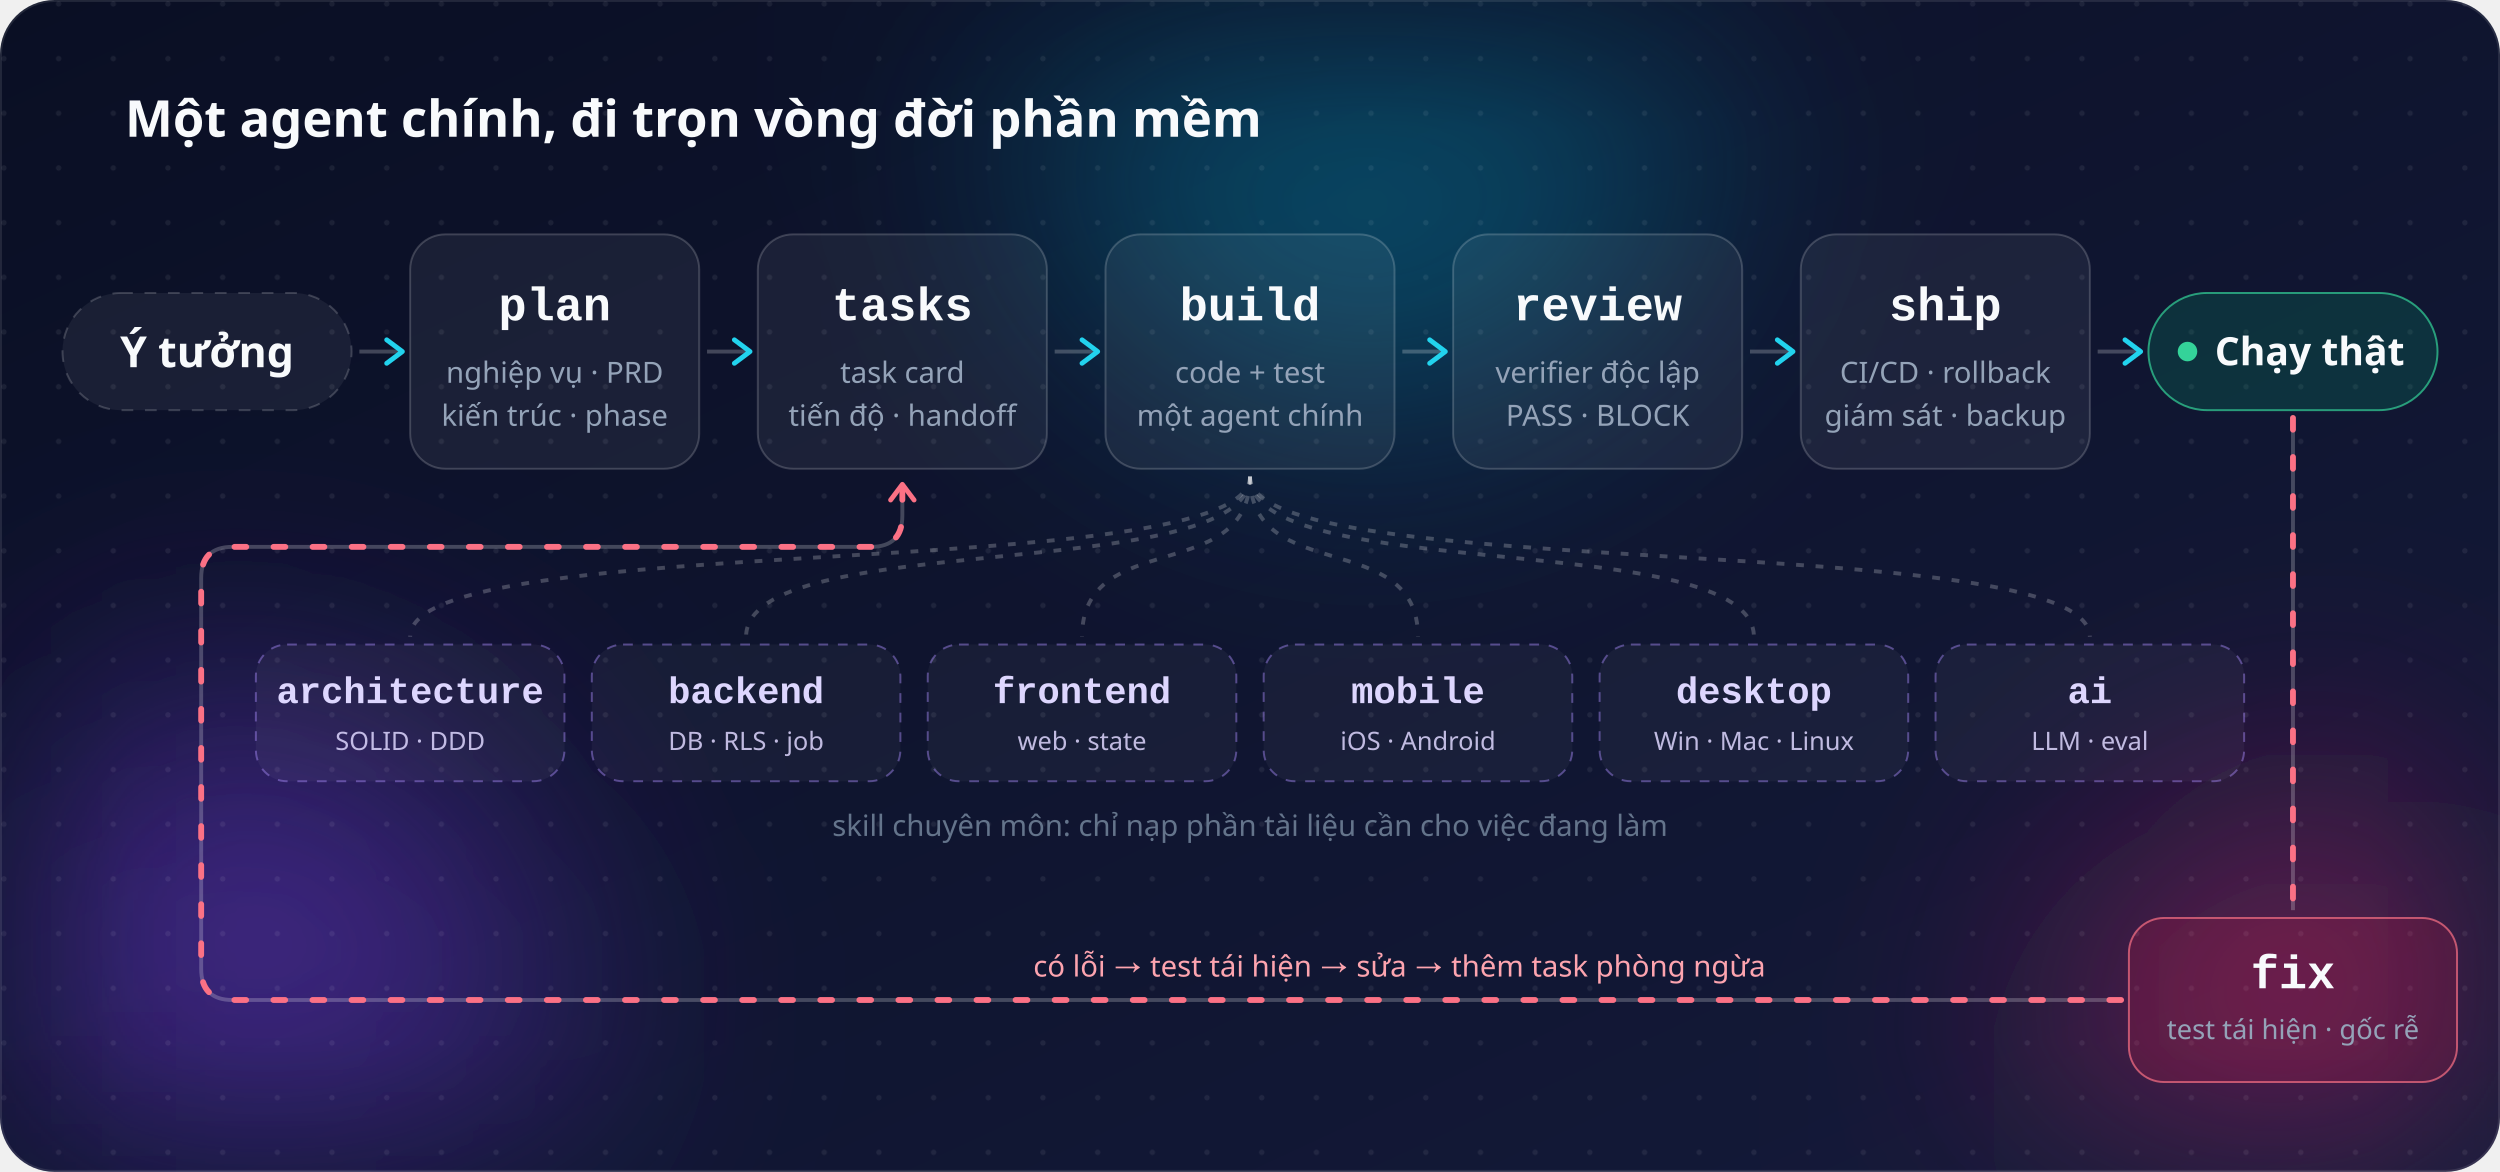
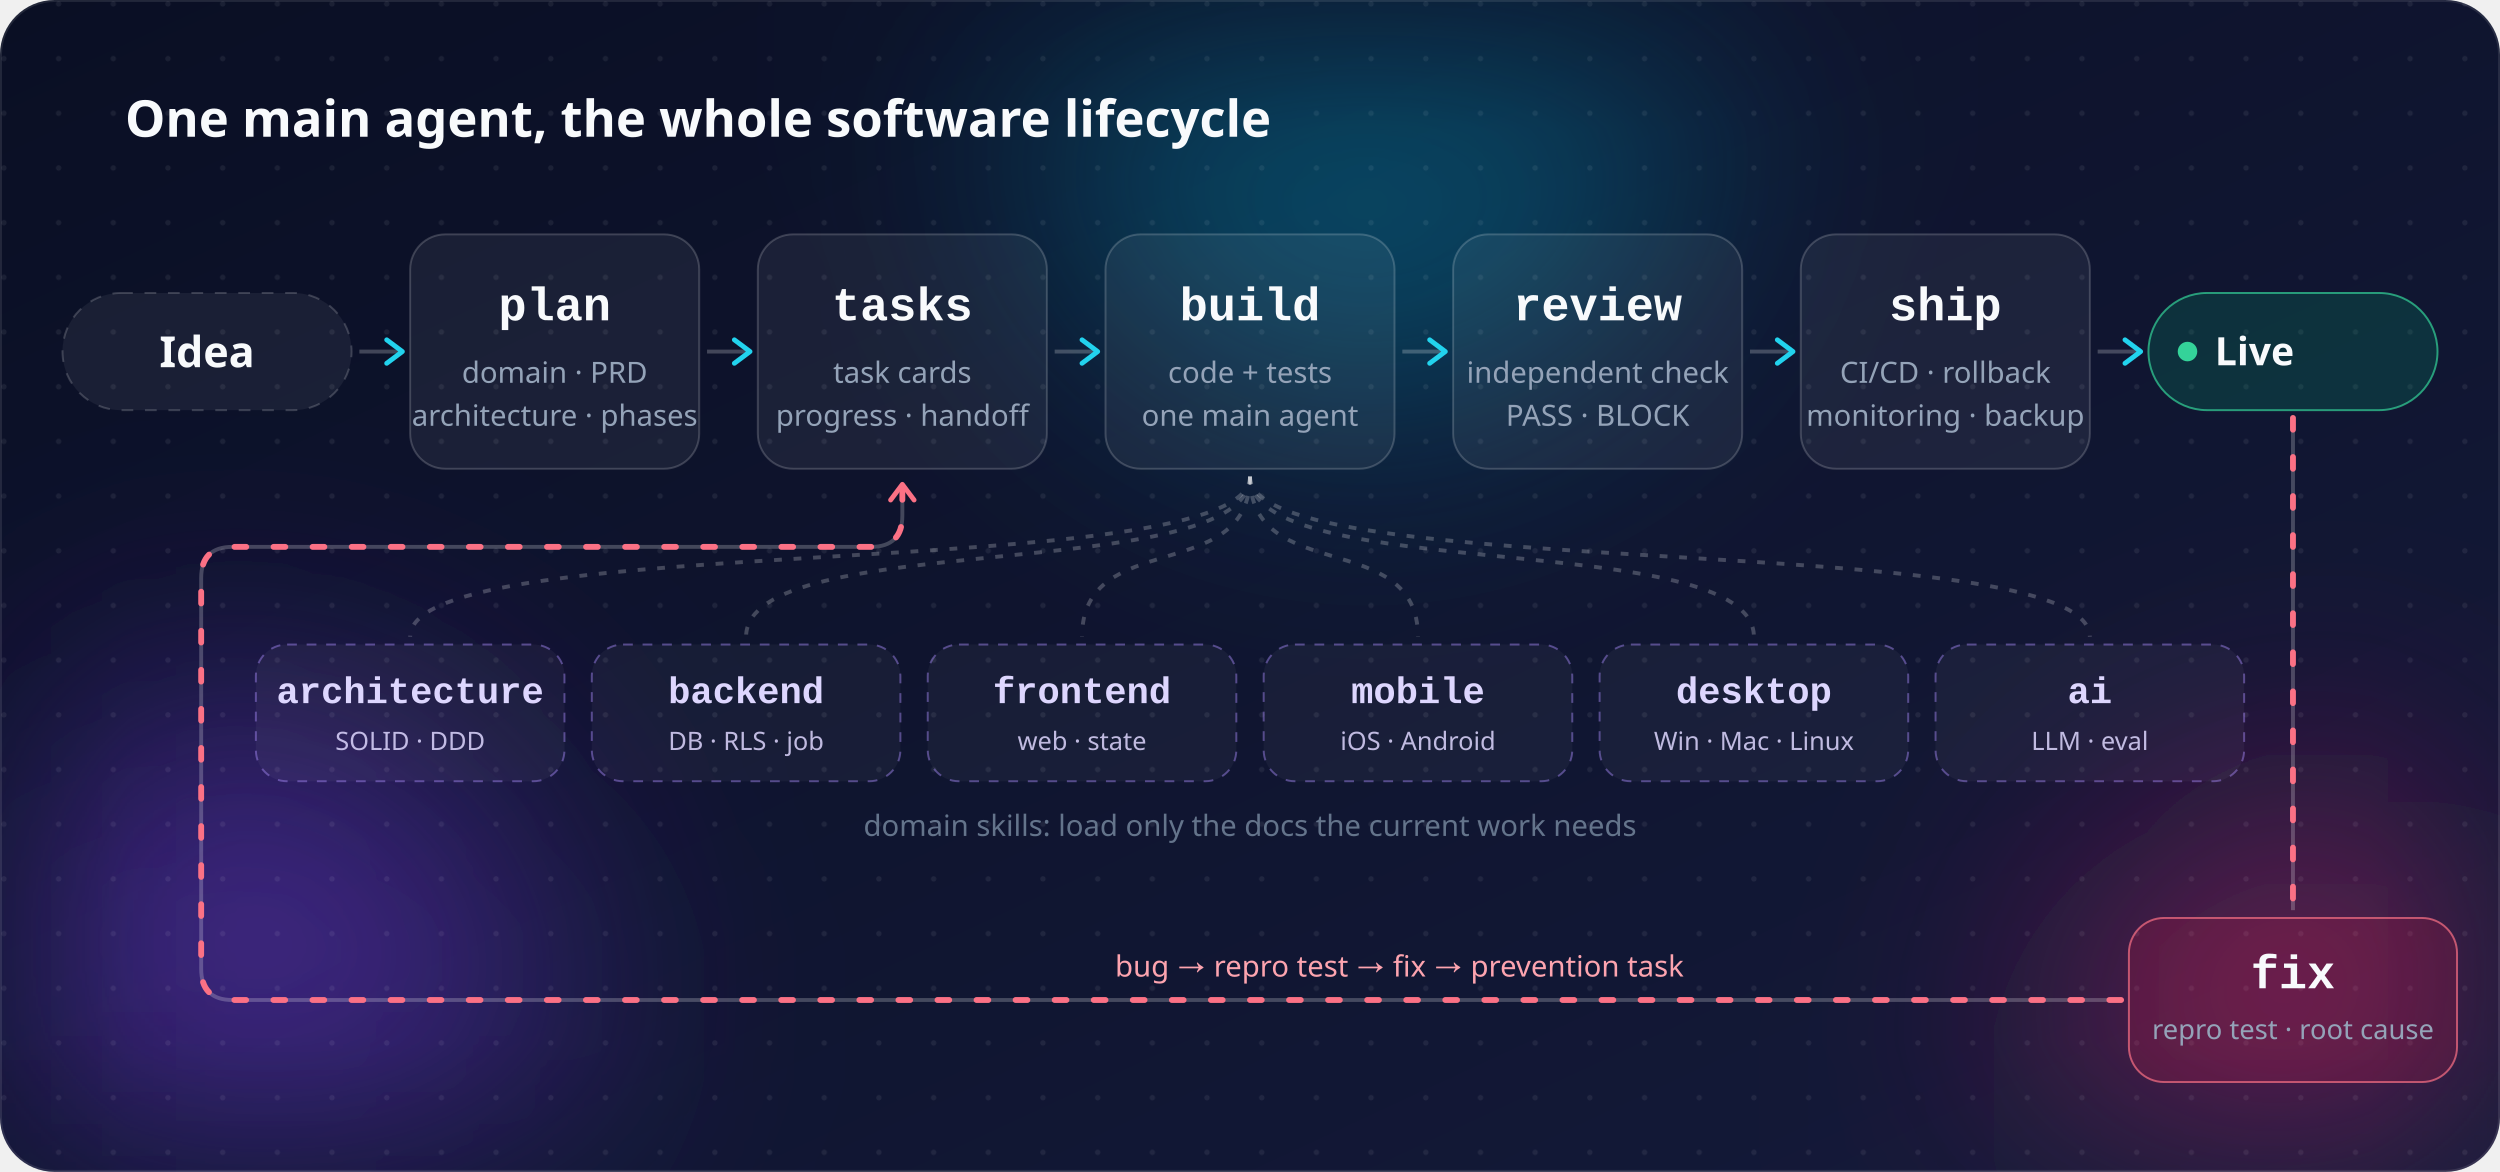
<svg xmlns="http://www.w3.org/2000/svg" width="1280" height="600" viewBox="0 0 1280 600" role="img" aria-labelledby="t d">
  <defs>
    <linearGradient id="bg" x1="0" y1="0" x2="1" y2="1">
      <stop offset="0" stop-color="#0A0F24" />
      <stop offset="1" stop-color="#141A3A" />
    </linearGradient>
    <filter id="blur" x="-50%" y="-50%" width="200%" height="200%">
      <feGaussianBlur stdDeviation="70" />
    </filter>
    <pattern id="dots" width="28" height="28" patternUnits="userSpaceOnUse">
      <circle cx="2" cy="2" r="1.4" fill="#FFFFFF" fill-opacity="0.07" />
    </pattern>
    <clipPath id="card">
      <rect width="1280" height="600" rx="28" />
    </clipPath>
    <linearGradient id="nodeGrad" x1="0" y1="0" x2="1" y2="1">
      <stop offset="0" stop-color="#7C3AED" stop-opacity="0.75" />
      <stop offset="1" stop-color="#0891B2" stop-opacity="0.75" />
    </linearGradient>
    <linearGradient id="wireGrad" x1="0" y1="0" x2="1" y2="0">
      <stop offset="0" stop-color="#A78BFA" />
      <stop offset="1" stop-color="#22D3EE" />
    </linearGradient>
    <style>
@media (prefers-reduced-motion: reduce) { *, *::before, *::after { animation: none !important; } }

.blob { transform-box: fill-box; transform-origin: center; }
.b0 { animation: drift0 16s ease-in-out infinite alternate; }
.b1 { animation: drift1 19s ease-in-out infinite alternate; }
.b2 { animation: drift2 23s ease-in-out infinite alternate; }
@keyframes drift0 { to { transform: translate(90px, 40px) scale(1.15); } }
@keyframes drift1 { to { transform: translate(-110px, -30px) scale(0.9); } }
@keyframes drift2 { to { transform: translate(60px, -50px) scale(1.2); } }

.node rect.base { fill: #FFFFFF; fill-opacity: 0.06; stroke: #FFFFFF; stroke-opacity: 0.18; }
.node text.t { fill: #F8FAFC; } .node text.c { fill: #94A3B8; }
.wire { fill: none; stroke: #FFFFFF; stroke-opacity: 0.22; stroke-width: 2; }
.flow { fill: none; stroke: url(#wireGrad); stroke-width: 3; stroke-linecap: round; stroke-dasharray: 6 14; animation: march 1.2s linear infinite; }
.flow.slow { animation-duration: 2.4s; }
@keyframes march { to { stroke-dashoffset: -20; } }
.support rect { fill: #FFFFFF; fill-opacity: 0.04; stroke: #A78BFA; stroke-opacity: 0.45; stroke-dasharray: 5 5; }
.support text { fill: #DDD6FE; }
.live-dot { animation: pulse 1.6s ease-in-out infinite; transform-box: fill-box; transform-origin: center; }
@keyframes pulse { 50% { transform: scale(1.8); opacity: 0.3; } }
@keyframes on0 { 0.00% { fill-opacity: 0; } 3.00% { fill-opacity: 1; } 18.00% { fill-opacity: 1; } 21.00% { fill-opacity: 0; } 100.00% { fill-opacity: 0; } }.hl0 { animation: on0 10s ease-in-out infinite; }@keyframes on1 { 0.00% { fill-opacity: 0; } 19.99% { fill-opacity: 0; } 23.00% { fill-opacity: 1; } 38.00% { fill-opacity: 1; } 41.00% { fill-opacity: 0; } 100.00% { fill-opacity: 0; } }.hl1 { animation: on1 10s ease-in-out infinite; }@keyframes on2 { 0.00% { fill-opacity: 0; } 39.99% { fill-opacity: 0; } 43.00% { fill-opacity: 1; } 58.00% { fill-opacity: 1; } 61.00% { fill-opacity: 0; } 100.00% { fill-opacity: 0; } }.hl2 { animation: on2 10s ease-in-out infinite; }@keyframes on3 { 0.00% { fill-opacity: 0; } 59.99% { fill-opacity: 0; } 63.00% { fill-opacity: 1; } 78.00% { fill-opacity: 1; } 81.00% { fill-opacity: 0; } 100.00% { fill-opacity: 0; } }.hl3 { animation: on3 10s ease-in-out infinite; }@keyframes on4 { 0.00% { fill-opacity: 0; } 79.99% { fill-opacity: 0; } 83.00% { fill-opacity: 1; } 98.00% { fill-opacity: 1; } 100.00% { fill-opacity: 0; } 100.00% { fill-opacity: 0; } }.hl4 { animation: on4 10s ease-in-out infinite; }</style>
  </defs>
  <g clip-path="url(#card)">
    <rect width="1280" height="600" fill="url(#bg)" />
    <circle class="blob b0" cx="120" cy="520" r="160" fill="#7C3AED" fill-opacity="0.45" filter="url(#blur)" />
    <circle class="blob b1" cx="700" cy="40" r="170" fill="#0891B2" fill-opacity="0.45" filter="url(#blur)" />
    <circle class="blob b2" cx="1200" cy="560" r="150" fill="#DB2777" fill-opacity="0.45" filter="url(#blur)" />
    <rect width="1280" height="600" fill="url(#dots)" />
  </g>
  <rect x="0.5" y="0.5" width="1279" height="599" rx="27.5" fill="none" stroke="#FFFFFF" stroke-opacity="0.10" />
-   <text x="64" y="70" font-family="-apple-system, BlinkMacSystemFont, 'Segoe UI', 'Noto Sans', Helvetica, Arial, sans-serif" font-size="26" font-weight="700" fill="#F8FAFC">Một agent chính, đi trọn vòng đời phần mềm</text>
+   <text x="64" y="70" font-family="-apple-system, BlinkMacSystemFont, 'Segoe UI', 'Noto Sans', Helvetica, Arial, sans-serif" font-size="26" font-weight="700" fill="#F8FAFC">One main agent, the whole software lifecycle</text>
  <path class="wire" d="M184.0 180.0 H206.0" />
  <path class="flow" d="M184.0 180.0 H198.0" />
  <path d="M198.0 174.0 L206.0 180.0 L198.0 186.0" fill="none" stroke="#22D3EE" stroke-width="2.5" stroke-linecap="round" stroke-linejoin="round" />
  <path class="wire" d="M362.0 180.0 H384.0" />
  <path class="flow" d="M362.0 180.0 H376.0" />
  <path d="M376.0 174.0 L384.0 180.0 L376.0 186.0" fill="none" stroke="#22D3EE" stroke-width="2.5" stroke-linecap="round" stroke-linejoin="round" />
  <path class="wire" d="M540.0 180.0 H562.0" />
  <path class="flow" d="M540.0 180.0 H554.0" />
  <path d="M554.0 174.0 L562.0 180.0 L554.0 186.0" fill="none" stroke="#22D3EE" stroke-width="2.5" stroke-linecap="round" stroke-linejoin="round" />
  <path class="wire" d="M718.0 180.0 H740.0" />
  <path class="flow" d="M718.0 180.0 H732.0" />
  <path d="M732.0 174.0 L740.0 180.0 L732.0 186.0" fill="none" stroke="#22D3EE" stroke-width="2.5" stroke-linecap="round" stroke-linejoin="round" />
  <path class="wire" d="M896.0 180.0 H918.0" />
  <path class="flow" d="M896.0 180.0 H910.0" />
  <path d="M910.0 174.0 L918.0 180.0 L910.0 186.0" fill="none" stroke="#22D3EE" stroke-width="2.5" stroke-linecap="round" stroke-linejoin="round" />
  <path class="wire" d="M1074.0 180.0 H1096.0" />
  <path class="flow" d="M1074.0 180.0 H1088.0" />
  <path d="M1088.0 174.0 L1096.0 180.0 L1088.0 186.0" fill="none" stroke="#22D3EE" stroke-width="2.5" stroke-linecap="round" stroke-linejoin="round" />
  <g class="node">
    <rect class="base" x="32.0" y="150" width="148" height="60" rx="30" style="stroke-dasharray:6 6" />
-     <text class="t" x="106.0" y="188.0" text-anchor="middle" font-family="-apple-system, BlinkMacSystemFont, 'Segoe UI', 'Noto Sans', Helvetica, Arial, sans-serif" font-size="22" font-weight="600">Ý tưởng</text>
+     <text class="t" x="106.0" y="188.0" text-anchor="middle" font-family="-apple-system, BlinkMacSystemFont, 'Segoe UI', 'Noto Sans', Helvetica, Arial, sans-serif" font-size="22" font-weight="600">Idea</text>
  </g>
  <g class="node">
    <rect class="base" x="210.0" y="120" width="148" height="120" rx="18" />
    <rect class="hl0" x="210.0" y="120" width="148" height="120" rx="18" fill="url(#nodeGrad)" fill-opacity="0" />
    <text class="t" x="284.0" y="164" text-anchor="middle" font-family="ui-monospace, SFMono-Regular, 'Cascadia Mono', 'JetBrains Mono', Menlo, Consolas, 'Liberation Mono', monospace" font-size="24" font-weight="700">plan</text>
-     <text class="c" x="284.0" y="196" text-anchor="middle" font-family="-apple-system, BlinkMacSystemFont, 'Segoe UI', 'Noto Sans', Helvetica, Arial, sans-serif" font-size="15">nghiệp vụ · PRD</text>
-     <text class="c" x="284.0" y="218" text-anchor="middle" font-family="-apple-system, BlinkMacSystemFont, 'Segoe UI', 'Noto Sans', Helvetica, Arial, sans-serif" font-size="15">kiến trúc · phase</text>
+     <text class="c" x="284.0" y="196" text-anchor="middle" font-family="-apple-system, BlinkMacSystemFont, 'Segoe UI', 'Noto Sans', Helvetica, Arial, sans-serif" font-size="15">domain · PRD</text>
+     <text class="c" x="284.0" y="218" text-anchor="middle" font-family="-apple-system, BlinkMacSystemFont, 'Segoe UI', 'Noto Sans', Helvetica, Arial, sans-serif" font-size="15">architecture · phases</text>
  </g>
  <g class="node">
    <rect class="base" x="388.0" y="120" width="148" height="120" rx="18" />
    <rect class="hl1" x="388.0" y="120" width="148" height="120" rx="18" fill="url(#nodeGrad)" fill-opacity="0" />
    <text class="t" x="462.0" y="164" text-anchor="middle" font-family="ui-monospace, SFMono-Regular, 'Cascadia Mono', 'JetBrains Mono', Menlo, Consolas, 'Liberation Mono', monospace" font-size="24" font-weight="700">tasks</text>
-     <text class="c" x="462.0" y="196" text-anchor="middle" font-family="-apple-system, BlinkMacSystemFont, 'Segoe UI', 'Noto Sans', Helvetica, Arial, sans-serif" font-size="15">task card</text>
-     <text class="c" x="462.0" y="218" text-anchor="middle" font-family="-apple-system, BlinkMacSystemFont, 'Segoe UI', 'Noto Sans', Helvetica, Arial, sans-serif" font-size="15">tiến độ · handoff</text>
+     <text class="c" x="462.0" y="196" text-anchor="middle" font-family="-apple-system, BlinkMacSystemFont, 'Segoe UI', 'Noto Sans', Helvetica, Arial, sans-serif" font-size="15">task cards</text>
+     <text class="c" x="462.0" y="218" text-anchor="middle" font-family="-apple-system, BlinkMacSystemFont, 'Segoe UI', 'Noto Sans', Helvetica, Arial, sans-serif" font-size="15">progress · handoff</text>
  </g>
  <g class="node">
    <rect class="base" x="566.0" y="120" width="148" height="120" rx="18" />
    <rect class="hl2" x="566.0" y="120" width="148" height="120" rx="18" fill="url(#nodeGrad)" fill-opacity="0" />
    <text class="t" x="640.0" y="164" text-anchor="middle" font-family="ui-monospace, SFMono-Regular, 'Cascadia Mono', 'JetBrains Mono', Menlo, Consolas, 'Liberation Mono', monospace" font-size="24" font-weight="700">build</text>
-     <text class="c" x="640.0" y="196" text-anchor="middle" font-family="-apple-system, BlinkMacSystemFont, 'Segoe UI', 'Noto Sans', Helvetica, Arial, sans-serif" font-size="15">code + test</text>
-     <text class="c" x="640.0" y="218" text-anchor="middle" font-family="-apple-system, BlinkMacSystemFont, 'Segoe UI', 'Noto Sans', Helvetica, Arial, sans-serif" font-size="15">một agent chính</text>
+     <text class="c" x="640.0" y="196" text-anchor="middle" font-family="-apple-system, BlinkMacSystemFont, 'Segoe UI', 'Noto Sans', Helvetica, Arial, sans-serif" font-size="15">code + tests</text>
+     <text class="c" x="640.0" y="218" text-anchor="middle" font-family="-apple-system, BlinkMacSystemFont, 'Segoe UI', 'Noto Sans', Helvetica, Arial, sans-serif" font-size="15">one main agent</text>
  </g>
  <g class="node">
    <rect class="base" x="744.0" y="120" width="148" height="120" rx="18" />
    <rect class="hl3" x="744.0" y="120" width="148" height="120" rx="18" fill="url(#nodeGrad)" fill-opacity="0" />
    <text class="t" x="818.0" y="164" text-anchor="middle" font-family="ui-monospace, SFMono-Regular, 'Cascadia Mono', 'JetBrains Mono', Menlo, Consolas, 'Liberation Mono', monospace" font-size="24" font-weight="700">review</text>
-     <text class="c" x="818.0" y="196" text-anchor="middle" font-family="-apple-system, BlinkMacSystemFont, 'Segoe UI', 'Noto Sans', Helvetica, Arial, sans-serif" font-size="15">verifier độc lập</text>
+     <text class="c" x="818.0" y="196" text-anchor="middle" font-family="-apple-system, BlinkMacSystemFont, 'Segoe UI', 'Noto Sans', Helvetica, Arial, sans-serif" font-size="15">independent check</text>
    <text class="c" x="818.0" y="218" text-anchor="middle" font-family="-apple-system, BlinkMacSystemFont, 'Segoe UI', 'Noto Sans', Helvetica, Arial, sans-serif" font-size="15">PASS · BLOCK</text>
  </g>
  <g class="node">
    <rect class="base" x="922.0" y="120" width="148" height="120" rx="18" />
    <rect class="hl4" x="922.0" y="120" width="148" height="120" rx="18" fill="url(#nodeGrad)" fill-opacity="0" />
    <text class="t" x="996.0" y="164" text-anchor="middle" font-family="ui-monospace, SFMono-Regular, 'Cascadia Mono', 'JetBrains Mono', Menlo, Consolas, 'Liberation Mono', monospace" font-size="24" font-weight="700">ship</text>
    <text class="c" x="996.0" y="196" text-anchor="middle" font-family="-apple-system, BlinkMacSystemFont, 'Segoe UI', 'Noto Sans', Helvetica, Arial, sans-serif" font-size="15">CI/CD · rollback</text>
-     <text class="c" x="996.0" y="218" text-anchor="middle" font-family="-apple-system, BlinkMacSystemFont, 'Segoe UI', 'Noto Sans', Helvetica, Arial, sans-serif" font-size="15">giám sát · backup</text>
+     <text class="c" x="996.0" y="218" text-anchor="middle" font-family="-apple-system, BlinkMacSystemFont, 'Segoe UI', 'Noto Sans', Helvetica, Arial, sans-serif" font-size="15">monitoring · backup</text>
  </g>
  <g class="node">
    <rect x="1100.0" y="150" width="148" height="60" rx="30" fill="#059669" fill-opacity="0.22" stroke="#34D399" stroke-opacity="0.7" />
    <circle class="live-dot" cx="1120.0" cy="180.0" r="5" fill="#34D399" />
-     <text class="t" x="1134.0" y="187.0" font-family="-apple-system, BlinkMacSystemFont, 'Segoe UI', 'Noto Sans', Helvetica, Arial, sans-serif" font-size="20" font-weight="600">Chạy thật</text>
+     <text class="t" x="1134.0" y="187.0" font-family="-apple-system, BlinkMacSystemFont, 'Segoe UI', 'Noto Sans', Helvetica, Arial, sans-serif" font-size="20" font-weight="600">Live</text>
  </g>
  <path class="wire" d="M640.0 244 C640.0 300, 210.0 270, 210.0 326" style="stroke-dasharray:4 6" />
  <g class="support">
    <rect x="131.0" y="330" width="158" height="70" rx="16" />
    <text x="210.0" y="360" text-anchor="middle" font-family="ui-monospace, SFMono-Regular, 'Cascadia Mono', 'JetBrains Mono', Menlo, Consolas, 'Liberation Mono', monospace" font-size="19" font-weight="700">architecture</text>
    <text x="210.0" y="384" text-anchor="middle" font-family="-apple-system, BlinkMacSystemFont, 'Segoe UI', 'Noto Sans', Helvetica, Arial, sans-serif" font-size="13" fill-opacity="0.85">SOLID · DDD</text>
  </g>
  <path class="wire" d="M640.0 244 C640.0 300, 382.0 270, 382.0 326" style="stroke-dasharray:4 6" />
  <g class="support">
    <rect x="303.0" y="330" width="158" height="70" rx="16" />
    <text x="382.0" y="360" text-anchor="middle" font-family="ui-monospace, SFMono-Regular, 'Cascadia Mono', 'JetBrains Mono', Menlo, Consolas, 'Liberation Mono', monospace" font-size="19" font-weight="700">backend</text>
    <text x="382.0" y="384" text-anchor="middle" font-family="-apple-system, BlinkMacSystemFont, 'Segoe UI', 'Noto Sans', Helvetica, Arial, sans-serif" font-size="13" fill-opacity="0.85">DB · RLS · job</text>
  </g>
  <path class="wire" d="M640.0 244 C640.0 300, 554.0 270, 554.0 326" style="stroke-dasharray:4 6" />
  <g class="support">
    <rect x="475.0" y="330" width="158" height="70" rx="16" />
    <text x="554.0" y="360" text-anchor="middle" font-family="ui-monospace, SFMono-Regular, 'Cascadia Mono', 'JetBrains Mono', Menlo, Consolas, 'Liberation Mono', monospace" font-size="19" font-weight="700">frontend</text>
    <text x="554.0" y="384" text-anchor="middle" font-family="-apple-system, BlinkMacSystemFont, 'Segoe UI', 'Noto Sans', Helvetica, Arial, sans-serif" font-size="13" fill-opacity="0.85">web · state</text>
  </g>
  <path class="wire" d="M640.0 244 C640.0 300, 726.0 270, 726.0 326" style="stroke-dasharray:4 6" />
  <g class="support">
    <rect x="647.0" y="330" width="158" height="70" rx="16" />
    <text x="726.0" y="360" text-anchor="middle" font-family="ui-monospace, SFMono-Regular, 'Cascadia Mono', 'JetBrains Mono', Menlo, Consolas, 'Liberation Mono', monospace" font-size="19" font-weight="700">mobile</text>
    <text x="726.0" y="384" text-anchor="middle" font-family="-apple-system, BlinkMacSystemFont, 'Segoe UI', 'Noto Sans', Helvetica, Arial, sans-serif" font-size="13" fill-opacity="0.85">iOS · Android</text>
  </g>
  <path class="wire" d="M640.0 244 C640.0 300, 898.0 270, 898.0 326" style="stroke-dasharray:4 6" />
  <g class="support">
    <rect x="819.0" y="330" width="158" height="70" rx="16" />
    <text x="898.0" y="360" text-anchor="middle" font-family="ui-monospace, SFMono-Regular, 'Cascadia Mono', 'JetBrains Mono', Menlo, Consolas, 'Liberation Mono', monospace" font-size="19" font-weight="700">desktop</text>
    <text x="898.0" y="384" text-anchor="middle" font-family="-apple-system, BlinkMacSystemFont, 'Segoe UI', 'Noto Sans', Helvetica, Arial, sans-serif" font-size="13" fill-opacity="0.85">Win · Mac · Linux</text>
  </g>
  <path class="wire" d="M640.0 244 C640.0 300, 1070.0 270, 1070.0 326" style="stroke-dasharray:4 6" />
  <g class="support">
    <rect x="991.0" y="330" width="158" height="70" rx="16" />
    <text x="1070.0" y="360" text-anchor="middle" font-family="ui-monospace, SFMono-Regular, 'Cascadia Mono', 'JetBrains Mono', Menlo, Consolas, 'Liberation Mono', monospace" font-size="19" font-weight="700">ai</text>
    <text x="1070.0" y="384" text-anchor="middle" font-family="-apple-system, BlinkMacSystemFont, 'Segoe UI', 'Noto Sans', Helvetica, Arial, sans-serif" font-size="13" fill-opacity="0.85">LLM · eval</text>
  </g>
-   <text x="640.0" y="428" text-anchor="middle" font-family="-apple-system, BlinkMacSystemFont, 'Segoe UI', 'Noto Sans', Helvetica, Arial, sans-serif" font-size="15" fill="#64748B">skill chuyên môn: chỉ nạp phần tài liệu cần cho việc đang làm</text>
+   <text x="640.0" y="428" text-anchor="middle" font-family="-apple-system, BlinkMacSystemFont, 'Segoe UI', 'Noto Sans', Helvetica, Arial, sans-serif" font-size="15" fill="#64748B">domain skills: load only the docs the current work needs</text>
  <path class="wire" d="M1174.0 214 V466" />
  <path class="flow slow" d="M1174.0 214 V460" style="stroke:#FB7185" />
  <g class="node">
    <rect x="1090.0" y="470" width="168" height="84" rx="18" fill="#E11D48" fill-opacity="0.16" stroke="#FB7185" stroke-opacity="0.7" />
    <text class="t" x="1174.0" y="506" text-anchor="middle" font-family="ui-monospace, SFMono-Regular, 'Cascadia Mono', 'JetBrains Mono', Menlo, Consolas, 'Liberation Mono', monospace" font-size="24" font-weight="700">fix</text>
-     <text class="c" x="1174.0" y="532" text-anchor="middle" font-family="-apple-system, BlinkMacSystemFont, 'Segoe UI', 'Noto Sans', Helvetica, Arial, sans-serif" font-size="14">test tái hiện · gốc rễ</text>
+     <text class="c" x="1174.0" y="532" text-anchor="middle" font-family="-apple-system, BlinkMacSystemFont, 'Segoe UI', 'Noto Sans', Helvetica, Arial, sans-serif" font-size="14">repro test · root cause</text>
  </g>
  <path class="wire" d="M1086.0 512.0 H119.0 Q103.0 512.0 103.0 496.0 V296 Q103.0 280 119.0 280 H446.0 Q462.0 280 462.0 264 V248" />
  <path class="flow slow" d="M1086.0 512.0 H119.0 Q103.0 512.0 103.0 496.0 V296 Q103.0 280 119.0 280 H446.0 Q462.0 280 462.0 264 V248" style="stroke:#FB7185" />
  <path d="M456.0 256 L462.0 248 L468.0 256" fill="none" stroke="#FB7185" stroke-width="2.5" stroke-linecap="round" stroke-linejoin="round" />
-   <text x="716.5" y="500.0" text-anchor="middle" font-family="-apple-system, BlinkMacSystemFont, 'Segoe UI', 'Noto Sans', Helvetica, Arial, sans-serif" font-size="15" fill="#FDA4AF">có lỗi → test tái hiện → sửa → thêm task phòng ngừa</text>
+   <text x="716.5" y="500.0" text-anchor="middle" font-family="-apple-system, BlinkMacSystemFont, 'Segoe UI', 'Noto Sans', Helvetica, Arial, sans-serif" font-size="15" fill="#FDA4AF">bug → repro test → fix → prevention task</text>
</svg>
